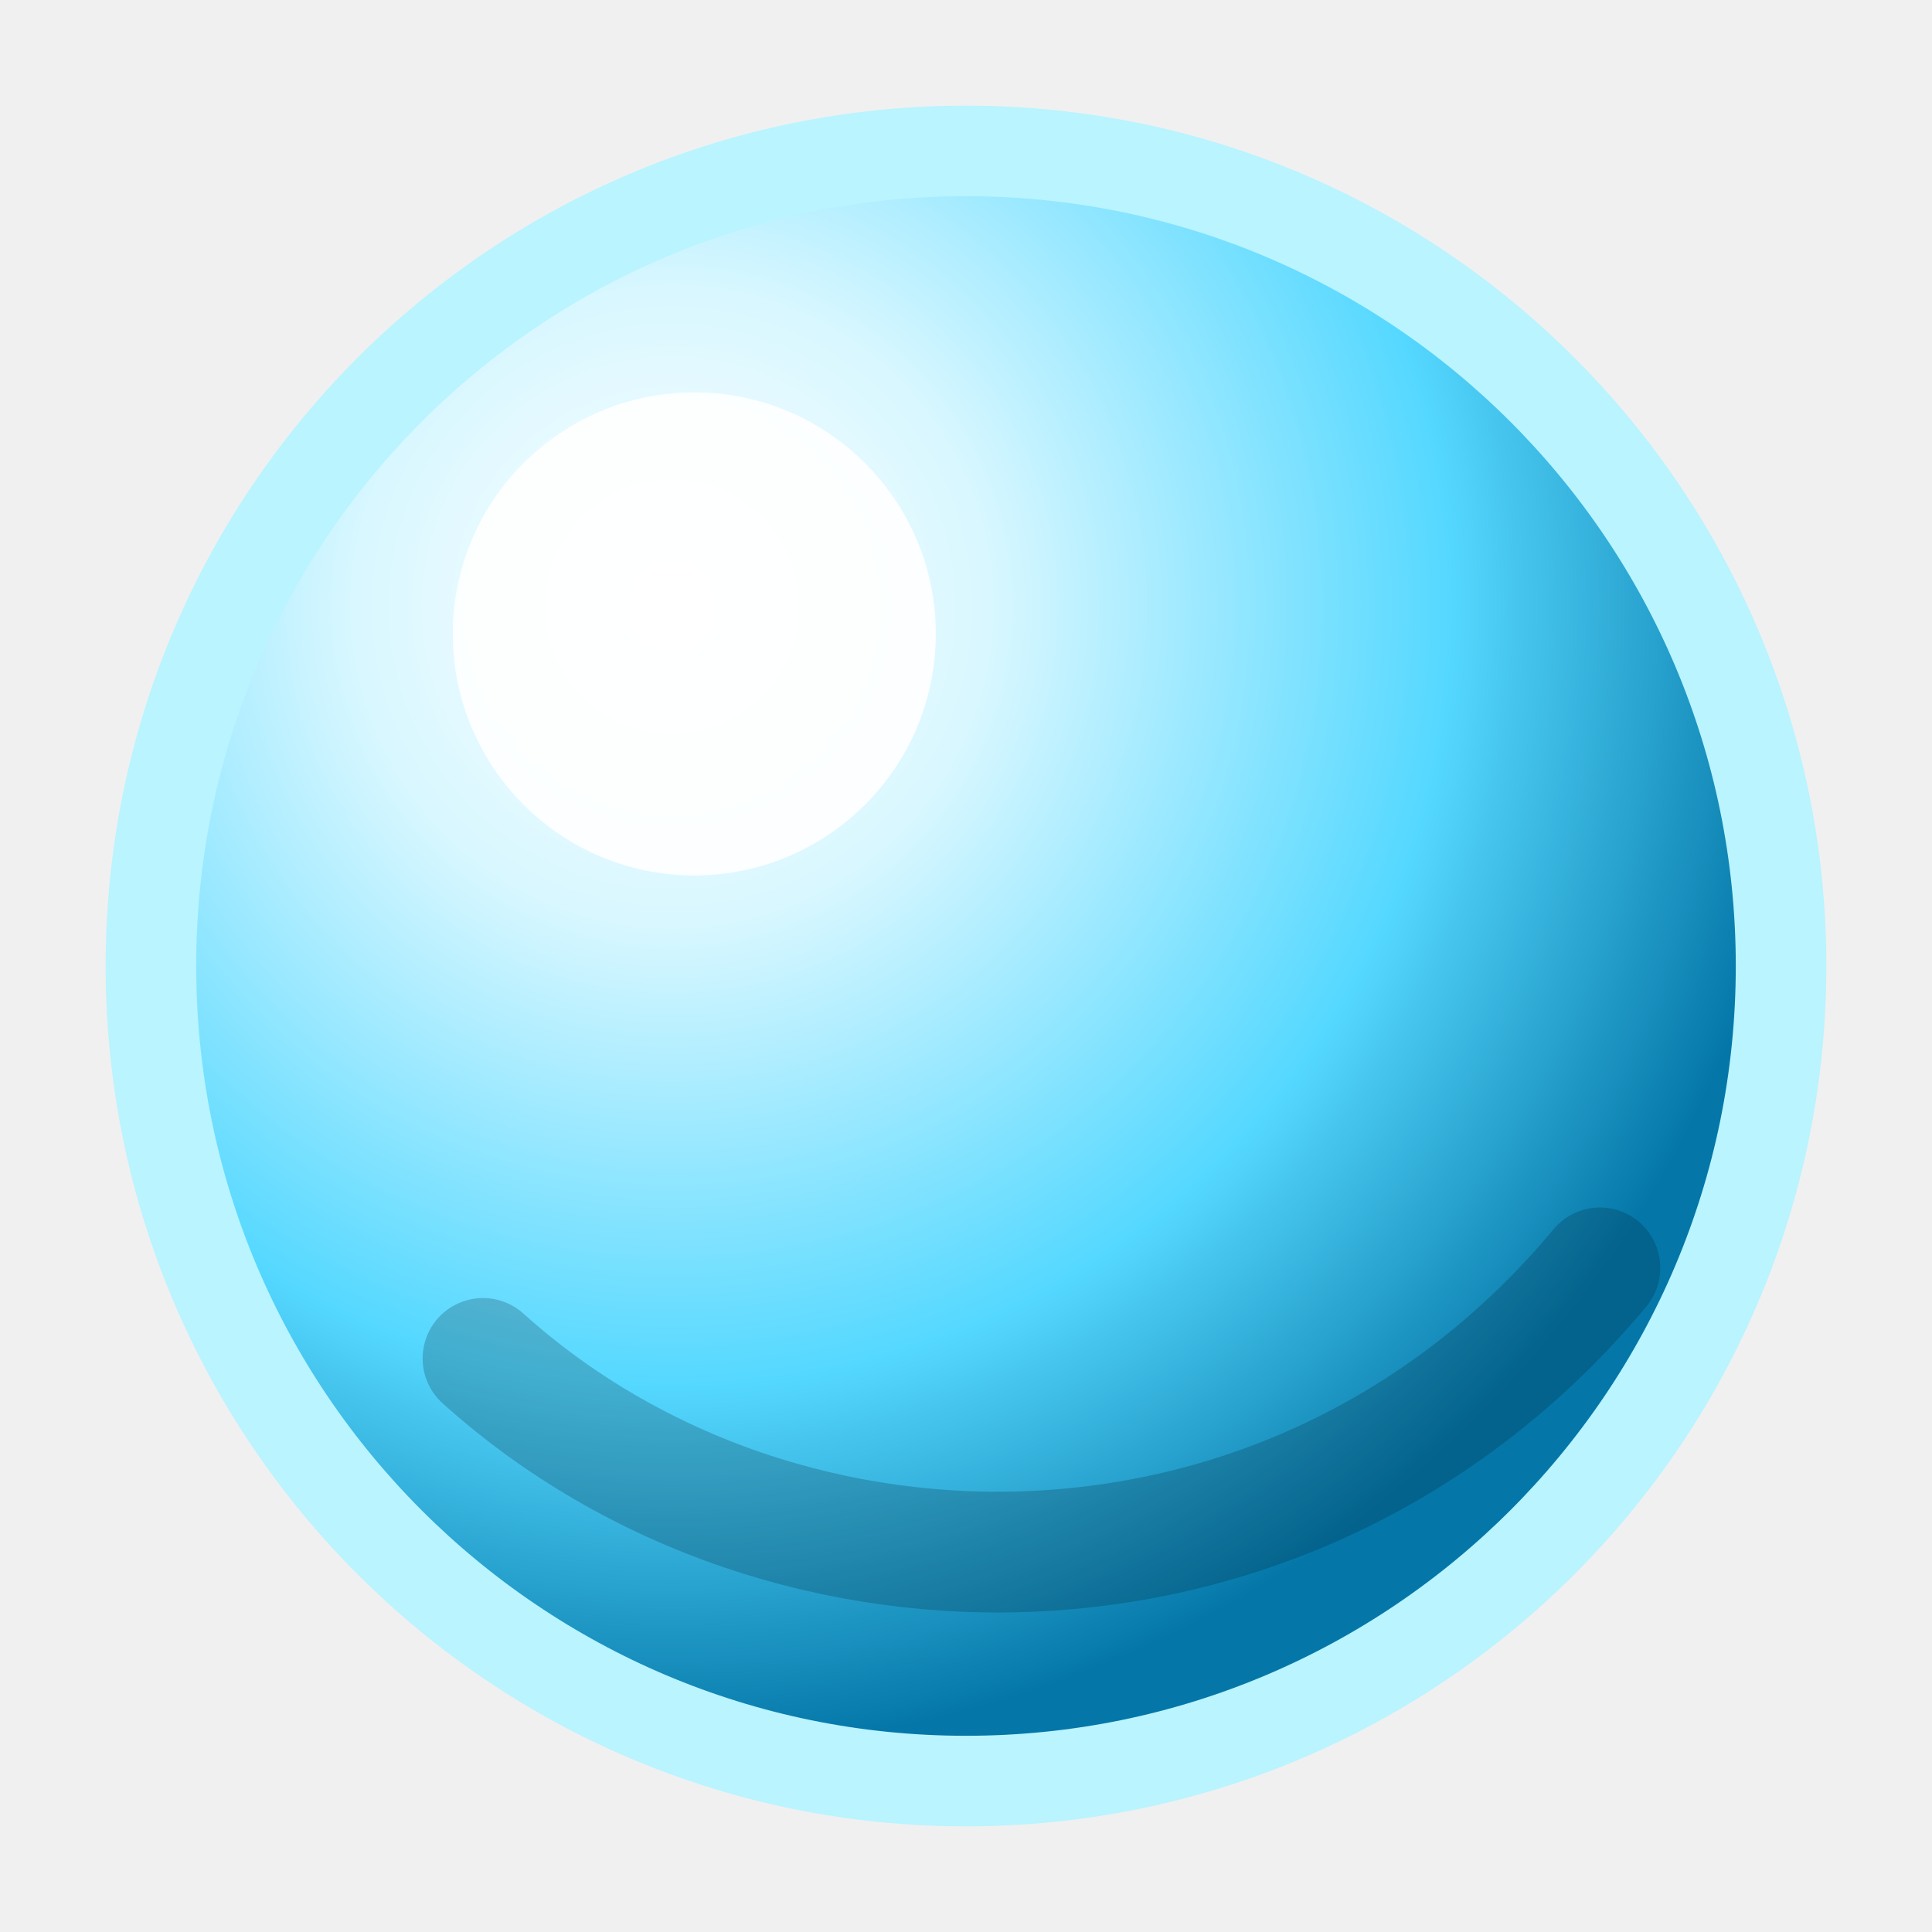
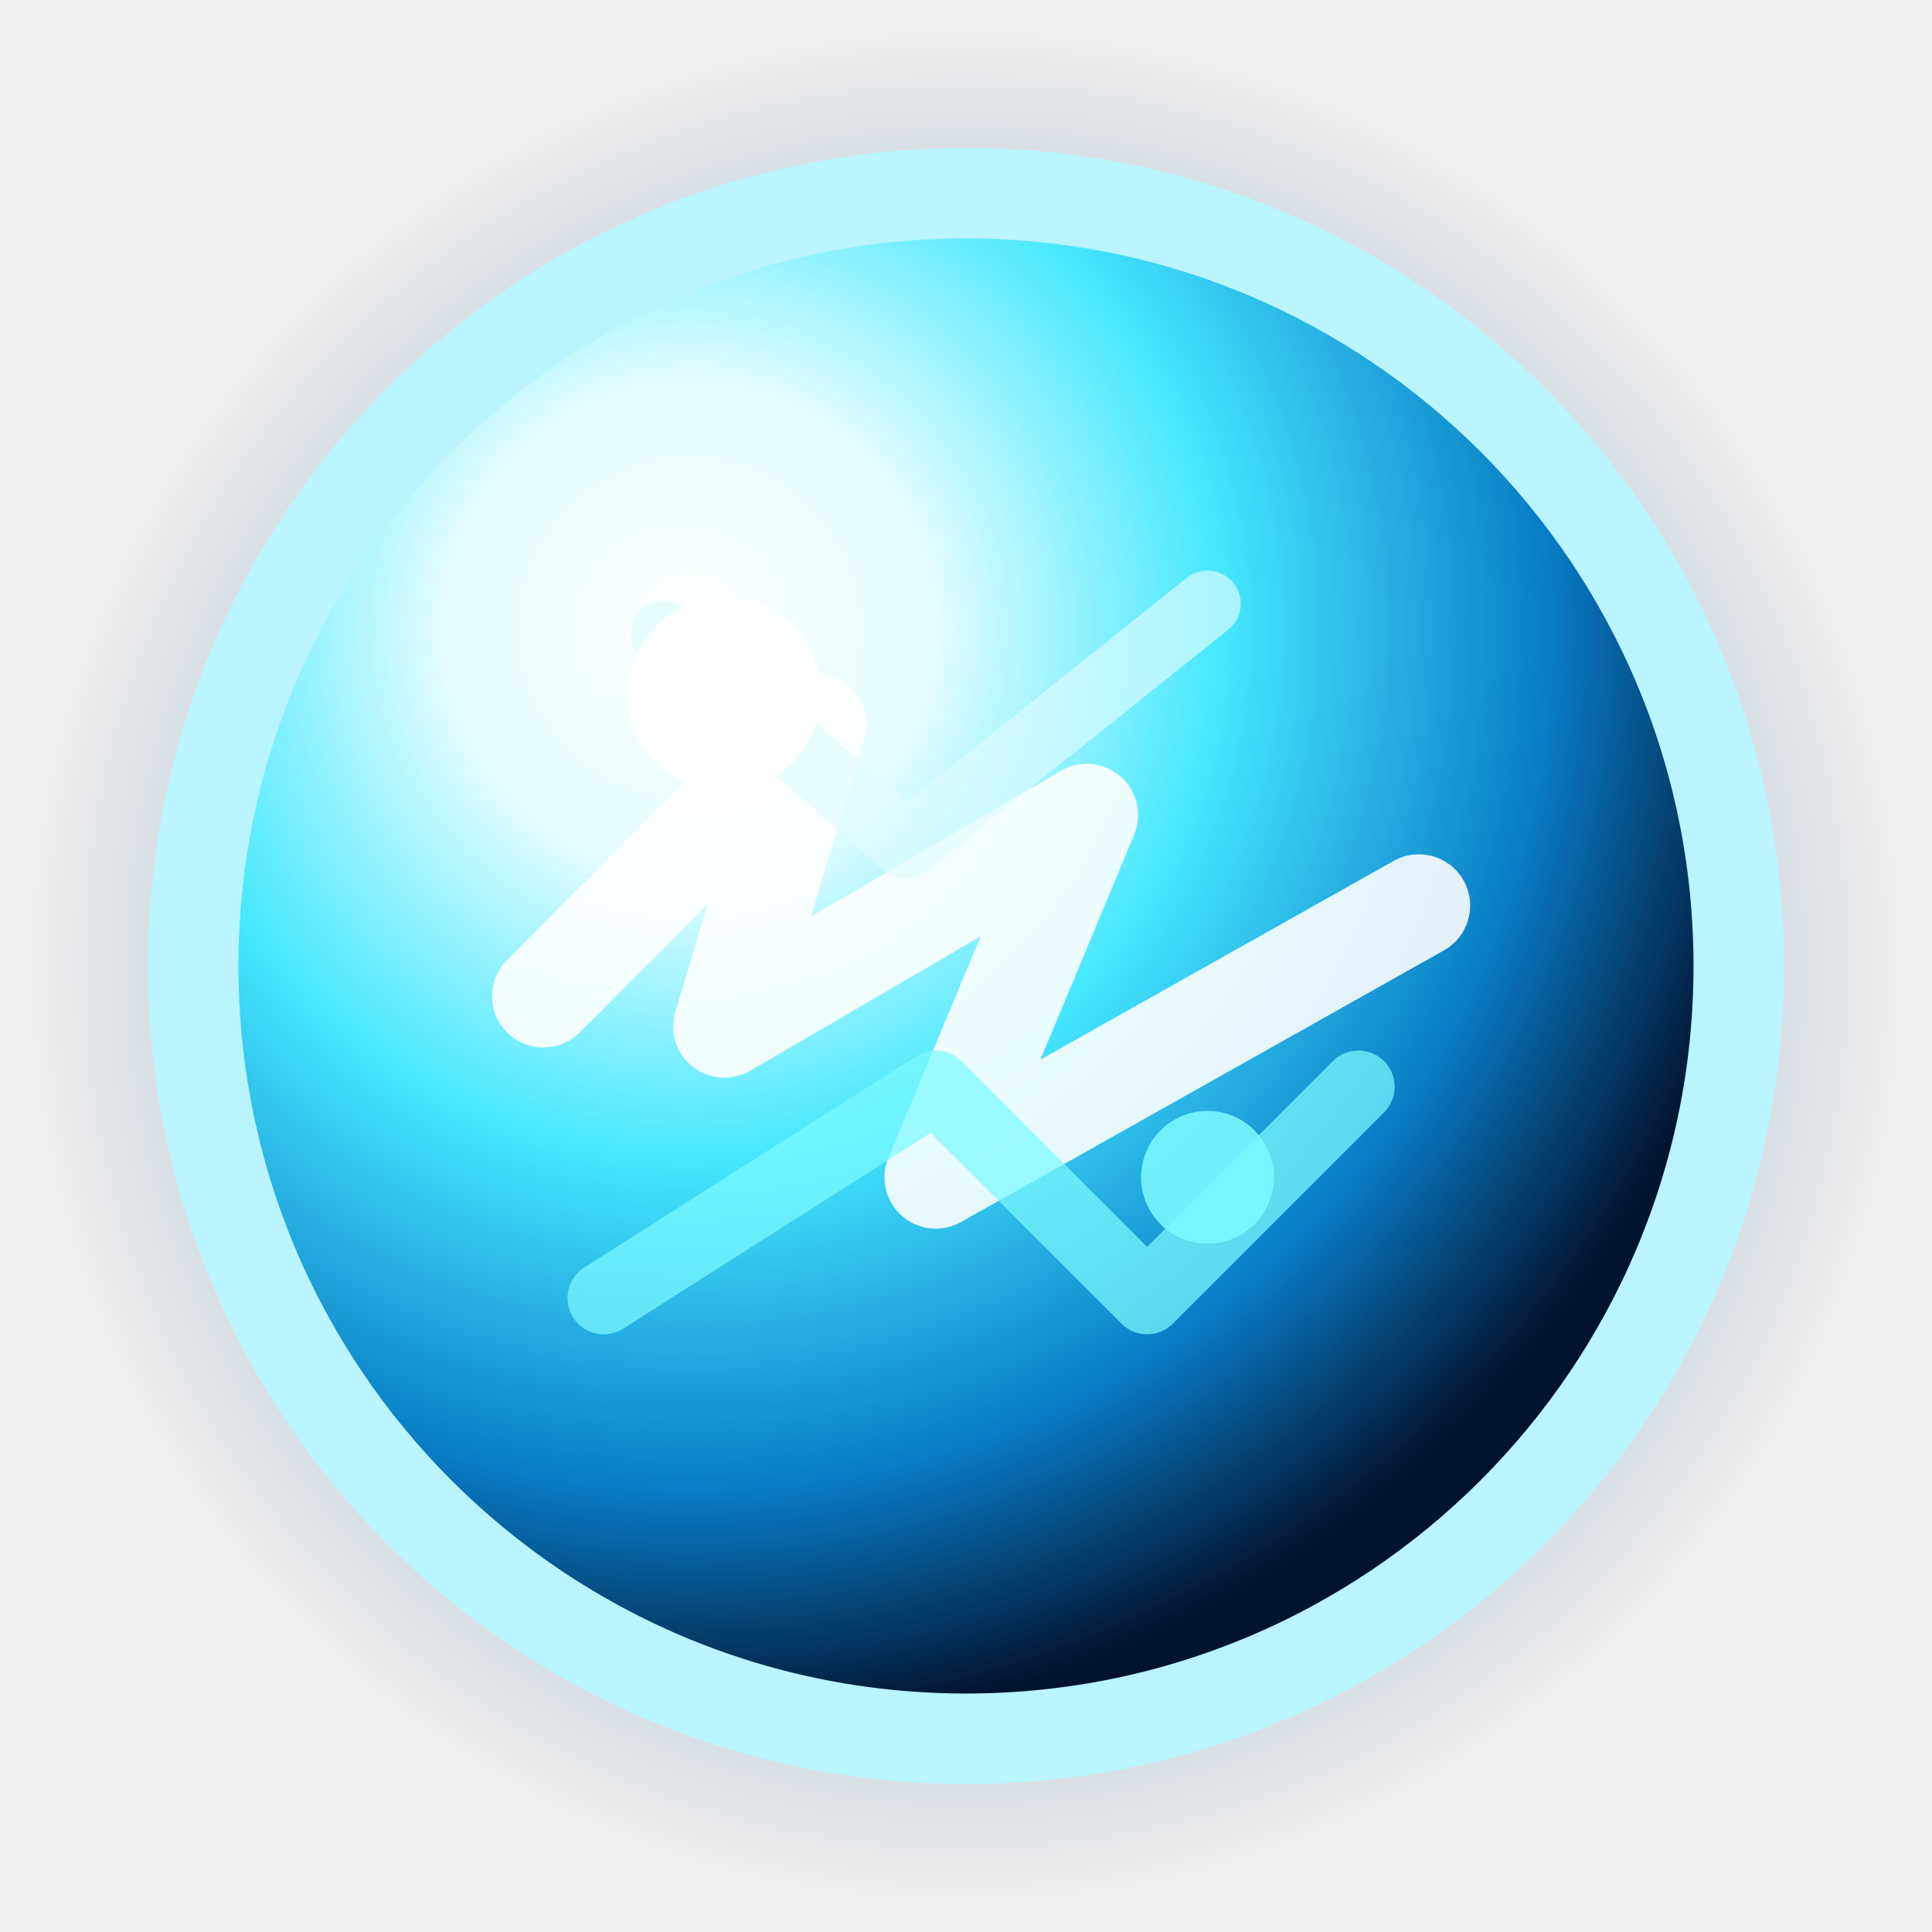
- <svg xmlns="http://www.w3.org/2000/svg" viewBox="0 0 64 64" role="img" aria-label="Bola do jogo">
+ <svg xmlns="http://www.w3.org/2000/svg" viewBox="0 0 64 64" role="img" aria-label="Bola de energia elétrica do jogo">
  <defs>
-     <radialGradient id="ball-core" cx="32%" cy="28%" r="70%">
+     <radialGradient id="electric-halo" cx="50%" cy="50%" r="50%">
+       <stop offset="0" stop-color="#ffffff" stop-opacity="0.95" />
+       <stop offset="0.26" stop-color="#7df9ff" stop-opacity="0.7" />
+       <stop offset="0.62" stop-color="#00b2ff" stop-opacity="0.3" />
+       <stop offset="1" stop-color="#001e50" stop-opacity="0" />
+     </radialGradient>
+     <radialGradient id="electric-core" cx="32%" cy="28%" r="72%">
      <stop offset="0" stop-color="#ffffff" />
-       <stop offset="0.28" stop-color="#d8f7ff" />
-       <stop offset="0.68" stop-color="#55d8ff" />
-       <stop offset="1" stop-color="#0477a8" />
+       <stop offset="0.22" stop-color="#e4fdff" />
+       <stop offset="0.48" stop-color="#46e8ff" />
+       <stop offset="0.78" stop-color="#087cc6" />
+       <stop offset="1" stop-color="#02132f" />
    </radialGradient>
  </defs>
-   <circle cx="32" cy="32" r="27" fill="url(#ball-core)" stroke="#b9f4ff" stroke-width="3" />
-   <circle cx="23" cy="21" r="8" fill="#ffffff" opacity="0.9" />
-   <path d="M16 45c10 9 27 9 37-3" fill="none" stroke="#001b2a" stroke-width="4" stroke-linecap="round" opacity="0.22" />
+   <circle cx="32" cy="32" r="31" fill="url(#electric-halo)" />
+   <circle cx="32" cy="32" r="25.6" fill="url(#electric-core)" stroke="#b9f4ff" stroke-width="3" />
+   <path d="M18 33 27 24 24 34 36 27 31 39 47 30" fill="none" stroke="#ffffff" stroke-width="3.4" stroke-linecap="round" stroke-linejoin="round" opacity="0.88" />
+   <path d="M20 43 31 36 38 43 45 36" fill="none" stroke="#7df9ff" stroke-width="2.4" stroke-linecap="round" stroke-linejoin="round" opacity="0.72" />
+   <path d="M22 21 30 28 40 20" fill="none" stroke="#dffcff" stroke-width="2.2" stroke-linecap="round" stroke-linejoin="round" opacity="0.66" />
+   <circle cx="24" cy="23" r="3.2" fill="#ffffff" opacity="0.92" />
+   <circle cx="40" cy="39" r="2.2" fill="#7df9ff" opacity="0.86" />
</svg>
